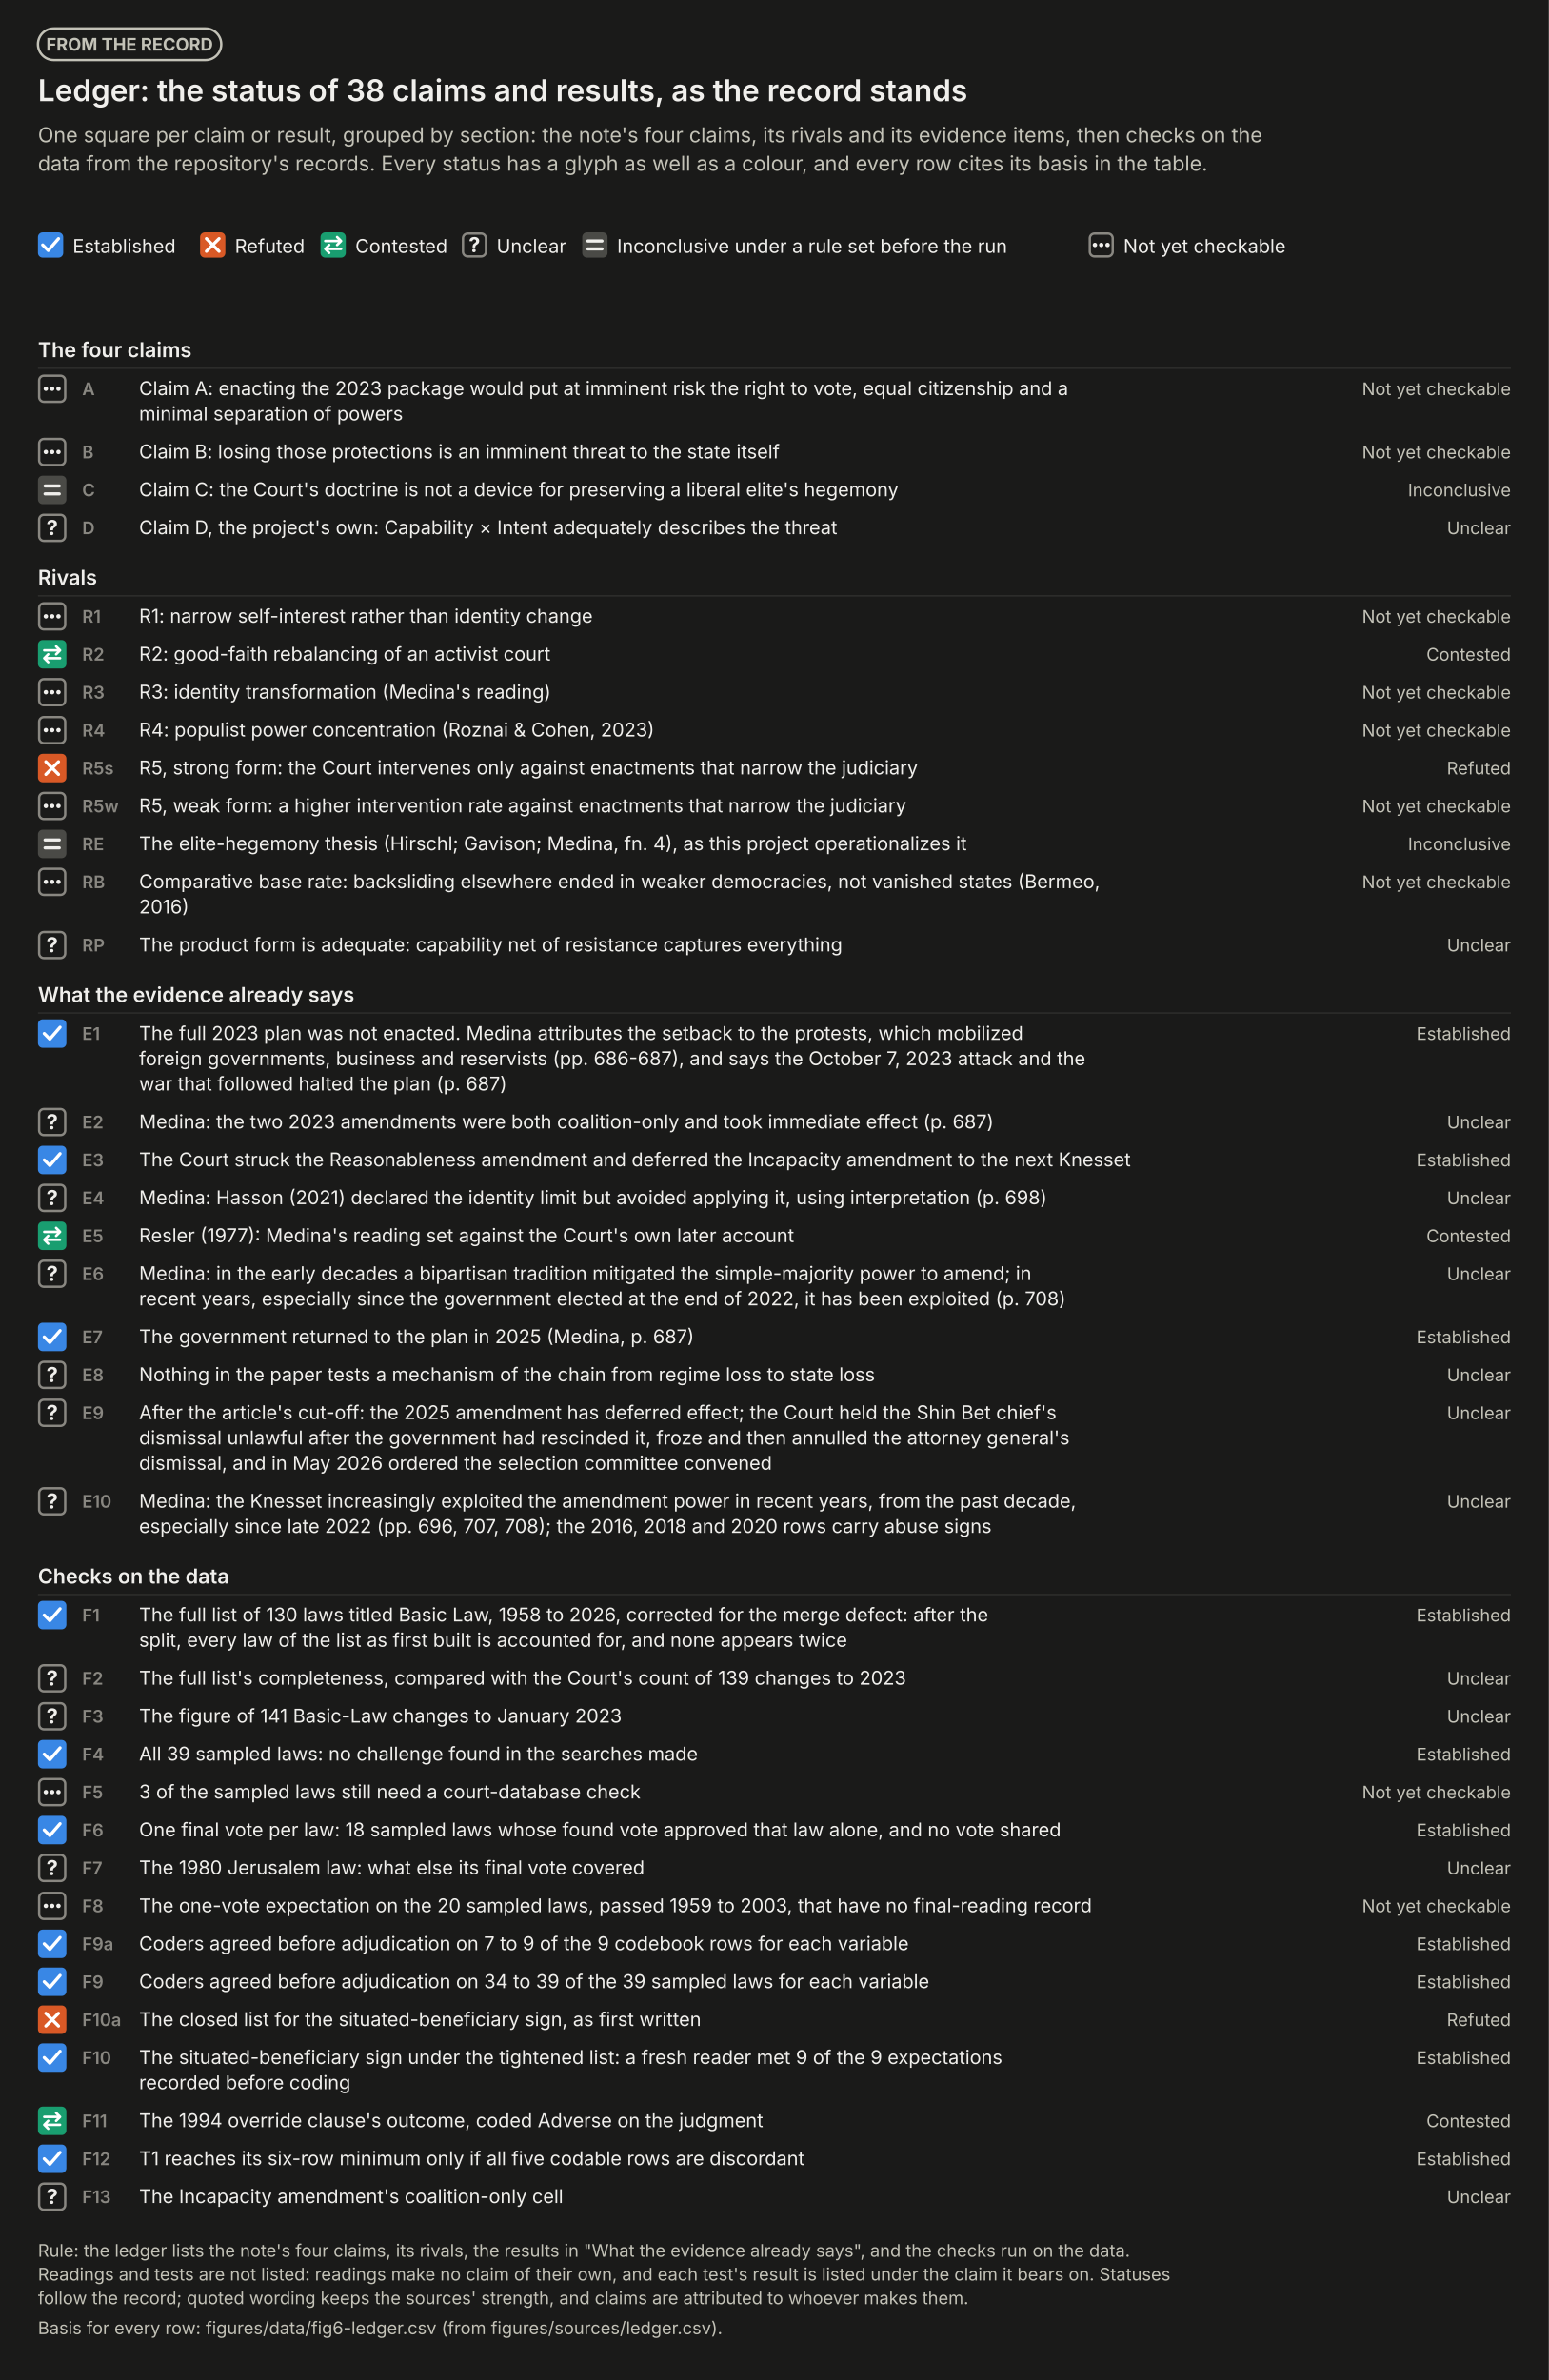
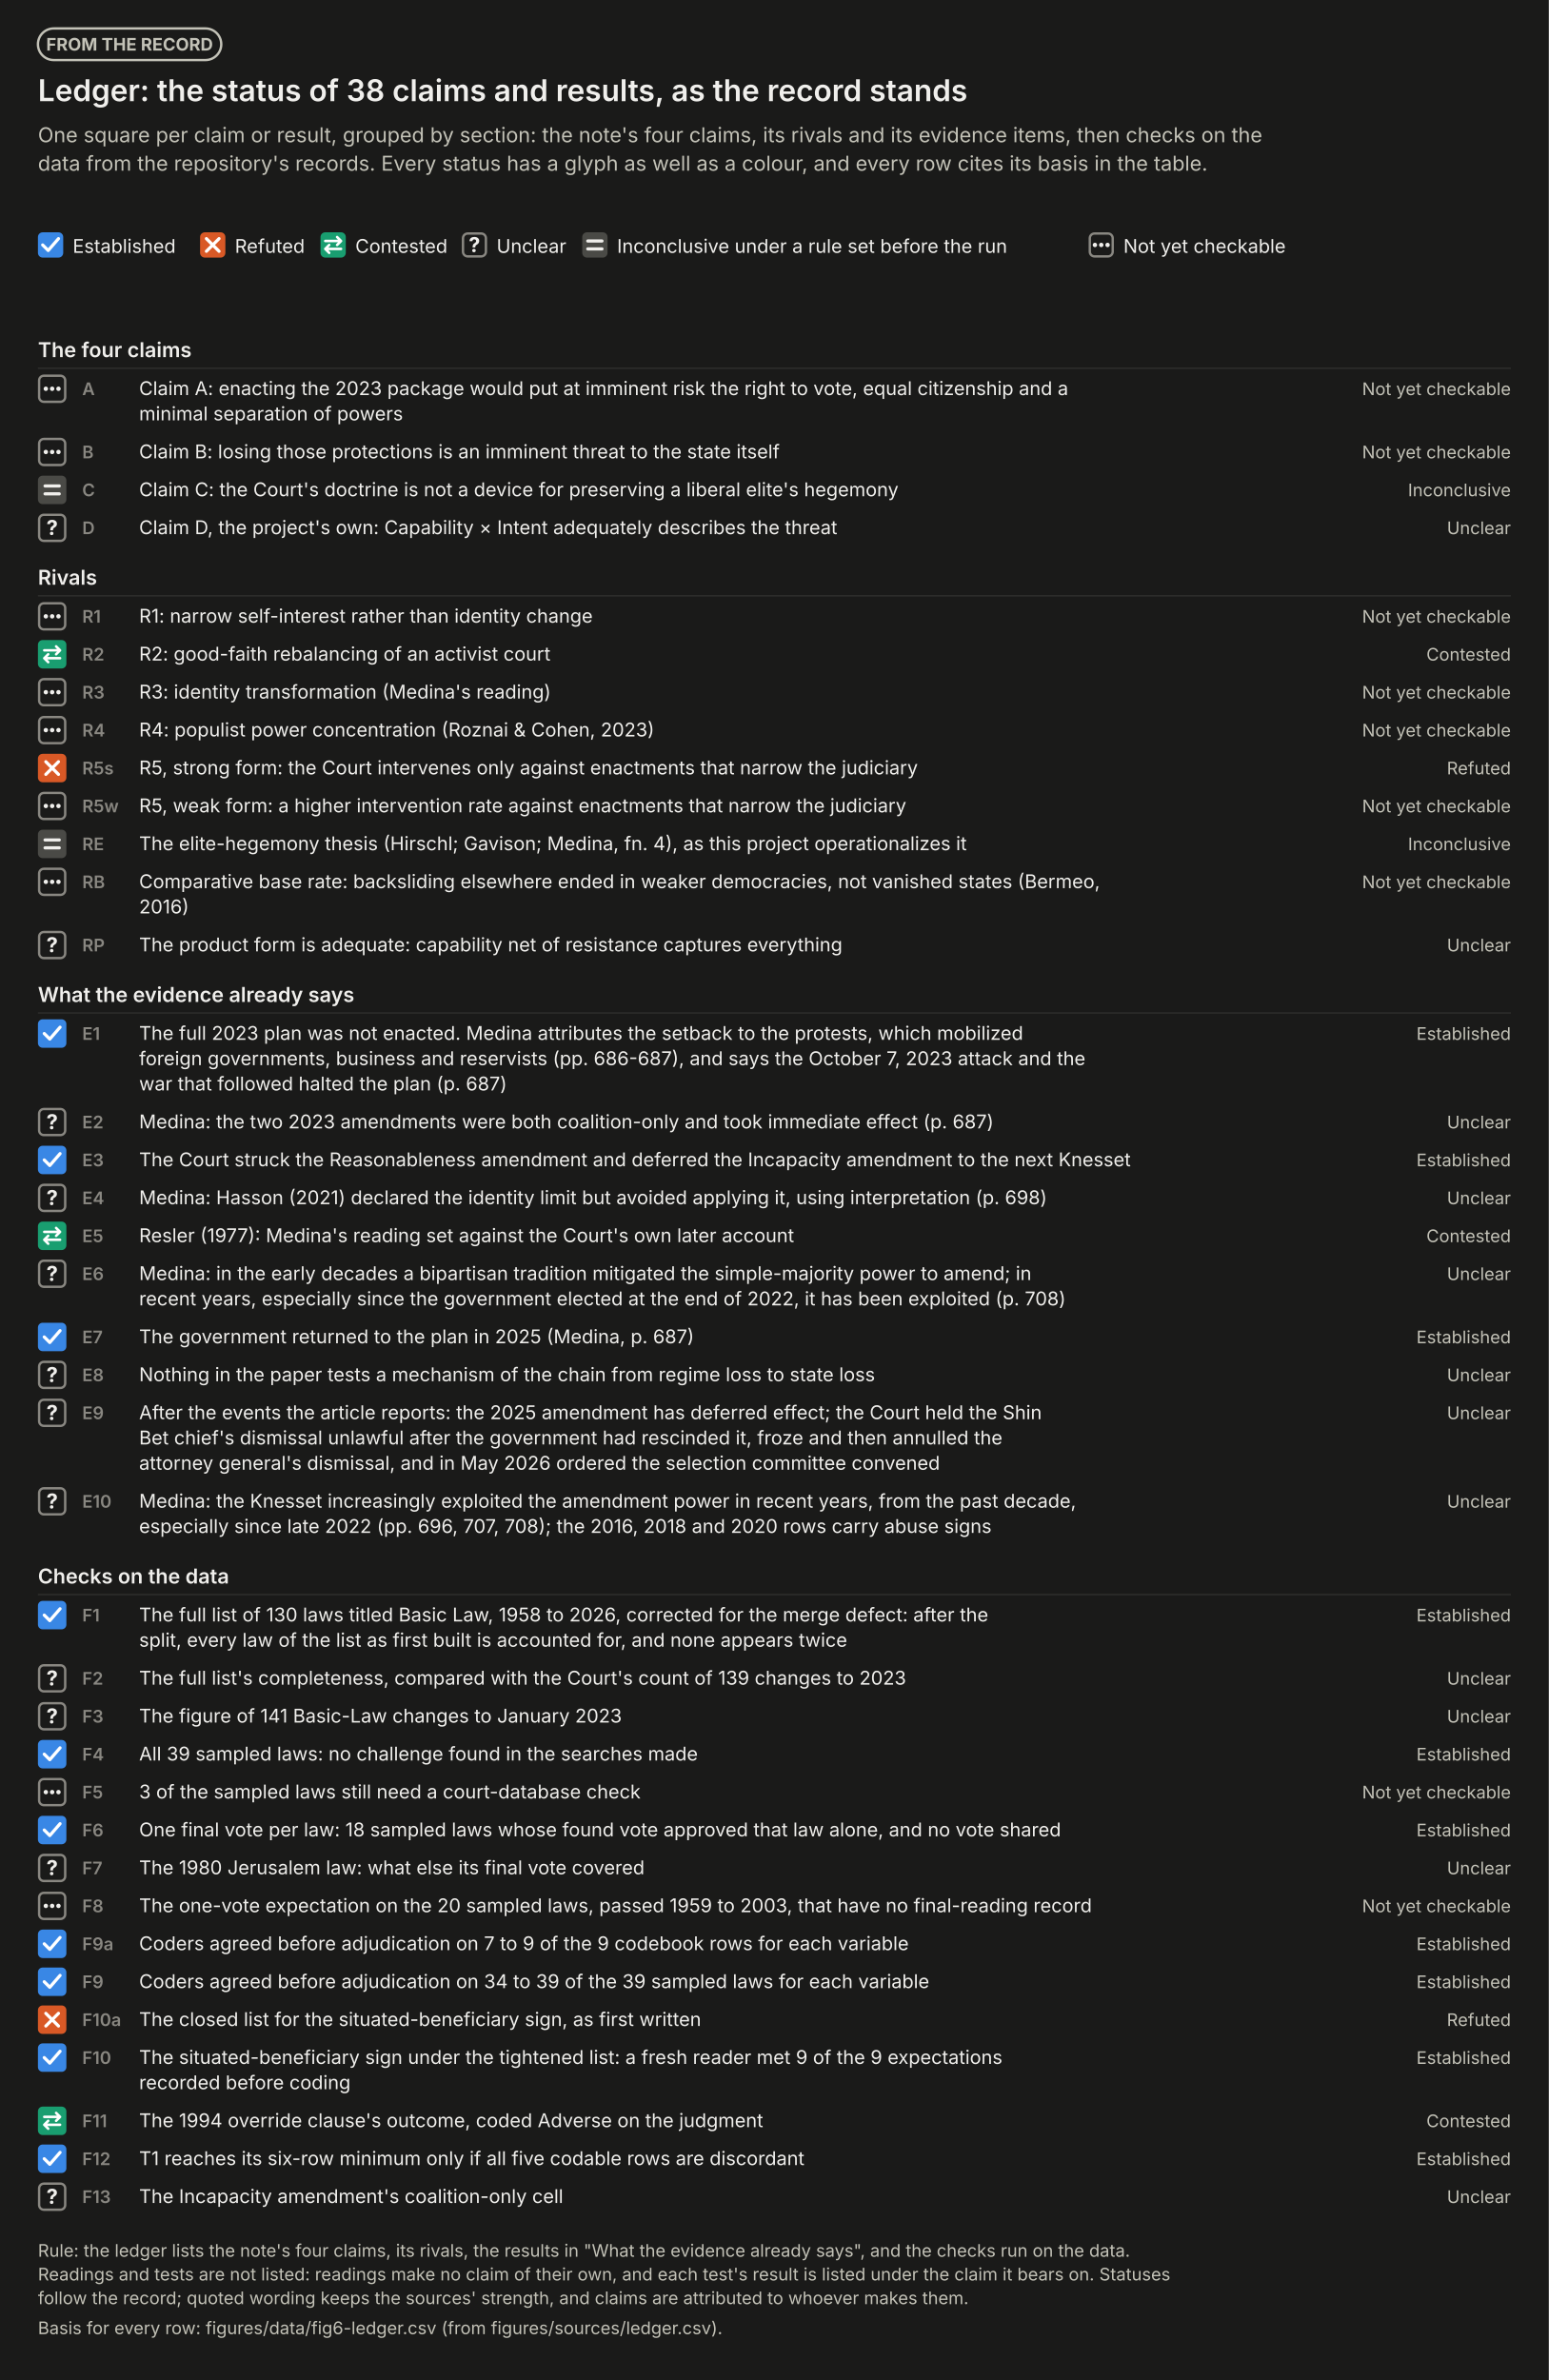
<svg xmlns="http://www.w3.org/2000/svg" width="980" height="1506" viewBox="0 0 980 1506" role="img" aria-labelledby="t d" font-family="system-ui, -apple-system, 'Segoe UI', sans-serif">
  <rect width="980" height="1506" fill="#1a1a19" />
  <rect x="24" y="18" width="116" height="20" rx="10" fill="none" stroke="#c3c2b7" stroke-width="1.5" />
  <text x="82.0" y="32.0" font-size="11" font-weight="bold" text-anchor="middle" fill="#c3c2b7">FROM THE RECORD</text>
  <text x="24.0" y="64.0" font-size="19" font-weight="600" text-anchor="start" fill="#f0efec">Ledger: the status of 38 claims and results, as the record stands</text>
  <text x="24.0" y="90.0" font-size="13" font-weight="normal" text-anchor="start" fill="#c3c2b7">One square per claim or result, grouped by section: the note's four claims, its rivals and its evidence items, then checks on the</text>
  <text x="24.0" y="108.0" font-size="13" font-weight="normal" text-anchor="start" fill="#c3c2b7">data from the repository's records. Every status has a glyph as well as a colour, and every row cites its basis in the table.</text>
  <rect x="24" y="147" width="16" height="16" rx="3" fill="#3987e5" />
  <polyline points="27.0,155.0 30.5,158.5 37.0,151.0" fill="none" stroke="#ffffff" stroke-width="2" stroke-linecap="round" stroke-linejoin="round" />
  <text x="46.0" y="160.0" font-size="12" font-weight="normal" text-anchor="start" fill="#f0efec">Established</text>
  <rect x="126.6" y="147" width="16" height="16" rx="3" fill="#d95926" />
  <path d="M130.6,151.0L138.6,159.0M138.6,151.0L130.6,159.0" stroke="#ffffff" stroke-width="2" stroke-linecap="round" />
  <text x="148.6" y="160.0" font-size="12" font-weight="normal" text-anchor="start" fill="#f0efec">Refuted</text>
  <rect x="202.8" y="147" width="16" height="16" rx="3" fill="#199e70" />
  <path d="M205.8,152.5H215.8M213.3,150.0L215.8,152.5L213.3,155.0M215.8,157.5H205.8M208.3,155.0L205.8,157.5L208.3,160.0" stroke="#ffffff" stroke-width="1.6" fill="none" stroke-linecap="round" stroke-linejoin="round" />
  <text x="224.8" y="160.0" font-size="12" font-weight="normal" text-anchor="start" fill="#f0efec">Contested</text>
  <rect x="292.95" y="147.75" width="14.5" height="14.5" rx="3" fill="none" stroke="#898781" stroke-width="1.5" />
  <text x="300.2" y="159.5" font-size="13" font-weight="bold" text-anchor="middle" fill="#f0efec">?</text>
  <text x="314.2" y="160.0" font-size="12" font-weight="normal" text-anchor="start" fill="#f0efec">Unclear</text>
  <rect x="368.4" y="147" width="16" height="16" rx="3" fill="#4a4a46" />
  <path d="M371.9,152.5H380.9M371.9,157.5H380.9" stroke="#f0efec" stroke-width="2" stroke-linecap="round" />
  <text x="390.4" y="160.0" font-size="12" font-weight="normal" text-anchor="start" fill="#f0efec">Inconclusive under a rule set before the run</text>
  <rect x="689.55" y="147.75" width="14.5" height="14.5" rx="3" fill="none" stroke="#898781" stroke-width="1.5" />
  <circle cx="692.8" cy="155.0" r="1.4" fill="#f0efec" />
  <circle cx="696.8" cy="155.0" r="1.4" fill="#f0efec" />
  <circle cx="700.8" cy="155.0" r="1.4" fill="#f0efec" />
  <text x="710.8" y="160.0" font-size="12" font-weight="normal" text-anchor="start" fill="#f0efec">Not yet checkable</text>
  <text x="24.0" y="226.0" font-size="13" font-weight="600" text-anchor="start" fill="#f0efec">The four claims</text>
  <line x1="24" x2="956" y1="233" y2="233" stroke="#2c2c2a" />
  <rect x="24.75" y="237.75" width="16.5" height="16.5" rx="3" fill="none" stroke="#898781" stroke-width="1.5" />
  <circle cx="29.0" cy="246.0" r="1.4" fill="#f0efec" />
  <circle cx="33.0" cy="246.0" r="1.4" fill="#f0efec" />
  <circle cx="37.0" cy="246.0" r="1.4" fill="#f0efec" />
  <text x="52.0" y="250.0" font-size="11" font-weight="600" text-anchor="start" fill="#898781">A</text>
  <text x="88.0" y="250.0" font-size="12" font-weight="normal" text-anchor="start" fill="#f0efec">Claim A: enacting the 2023 package would put at imminent risk the right to vote, equal citizenship and a</text>
  <text x="88.0" y="266.0" font-size="12" font-weight="normal" text-anchor="start" fill="#f0efec">minimal separation of powers</text>
  <text x="956.0" y="250.0" font-size="11" font-weight="normal" text-anchor="end" fill="#c3c2b7">Not yet checkable</text>
  <rect x="24.75" y="277.75" width="16.5" height="16.5" rx="3" fill="none" stroke="#898781" stroke-width="1.5" />
  <circle cx="29.0" cy="286.0" r="1.4" fill="#f0efec" />
  <circle cx="33.0" cy="286.0" r="1.4" fill="#f0efec" />
  <circle cx="37.0" cy="286.0" r="1.4" fill="#f0efec" />
  <text x="52.0" y="290.0" font-size="11" font-weight="600" text-anchor="start" fill="#898781">B</text>
  <text x="88.0" y="290.0" font-size="12" font-weight="normal" text-anchor="start" fill="#f0efec">Claim B: losing those protections is an imminent threat to the state itself</text>
  <text x="956.0" y="290.0" font-size="11" font-weight="normal" text-anchor="end" fill="#c3c2b7">Not yet checkable</text>
  <rect x="24" y="301" width="18" height="18" rx="3" fill="#4a4a46" />
  <path d="M28.5,307.5H37.5M28.5,312.5H37.5" stroke="#f0efec" stroke-width="2" stroke-linecap="round" />
  <text x="52.0" y="314.0" font-size="11" font-weight="600" text-anchor="start" fill="#898781">C</text>
  <text x="88.0" y="314.0" font-size="12" font-weight="normal" text-anchor="start" fill="#f0efec">Claim C: the Court's doctrine is not a device for preserving a liberal elite's hegemony</text>
  <text x="956.0" y="314.0" font-size="11" font-weight="normal" text-anchor="end" fill="#c3c2b7">Inconclusive</text>
  <rect x="24.75" y="325.75" width="16.5" height="16.5" rx="3" fill="none" stroke="#898781" stroke-width="1.5" />
  <text x="33.0" y="338.5" font-size="13" font-weight="bold" text-anchor="middle" fill="#f0efec">?</text>
  <text x="52.0" y="338.0" font-size="11" font-weight="600" text-anchor="start" fill="#898781">D</text>
  <text x="88.0" y="338.0" font-size="12" font-weight="normal" text-anchor="start" fill="#f0efec">Claim D, the project's own: Capability × Intent adequately describes the threat</text>
  <text x="956.0" y="338.0" font-size="11" font-weight="normal" text-anchor="end" fill="#c3c2b7">Unclear</text>
  <text x="24.0" y="370.0" font-size="13" font-weight="600" text-anchor="start" fill="#f0efec">Rivals</text>
  <line x1="24" x2="956" y1="377" y2="377" stroke="#2c2c2a" />
  <rect x="24.75" y="381.75" width="16.5" height="16.5" rx="3" fill="none" stroke="#898781" stroke-width="1.5" />
  <circle cx="29.0" cy="390.0" r="1.4" fill="#f0efec" />
  <circle cx="33.0" cy="390.0" r="1.4" fill="#f0efec" />
  <circle cx="37.0" cy="390.0" r="1.4" fill="#f0efec" />
  <text x="52.0" y="394.0" font-size="11" font-weight="600" text-anchor="start" fill="#898781">R1</text>
  <text x="88.0" y="394.0" font-size="12" font-weight="normal" text-anchor="start" fill="#f0efec">R1: narrow self-interest rather than identity change</text>
  <text x="956.0" y="394.0" font-size="11" font-weight="normal" text-anchor="end" fill="#c3c2b7">Not yet checkable</text>
  <rect x="24" y="405" width="18" height="18" rx="3" fill="#199e70" />
  <path d="M28.0,411.5H38.0M35.5,409.0L38.0,411.5L35.5,414.0M38.0,416.5H28.0M30.5,414.0L28.0,416.5L30.5,419.0" stroke="#ffffff" stroke-width="1.6" fill="none" stroke-linecap="round" stroke-linejoin="round" />
  <text x="52.0" y="418.0" font-size="11" font-weight="600" text-anchor="start" fill="#898781">R2</text>
  <text x="88.0" y="418.0" font-size="12" font-weight="normal" text-anchor="start" fill="#f0efec">R2: good-faith rebalancing of an activist court</text>
  <text x="956.0" y="418.0" font-size="11" font-weight="normal" text-anchor="end" fill="#c3c2b7">Contested</text>
  <rect x="24.75" y="429.75" width="16.5" height="16.5" rx="3" fill="none" stroke="#898781" stroke-width="1.5" />
  <circle cx="29.0" cy="438.0" r="1.4" fill="#f0efec" />
  <circle cx="33.0" cy="438.0" r="1.4" fill="#f0efec" />
  <circle cx="37.0" cy="438.0" r="1.4" fill="#f0efec" />
  <text x="52.0" y="442.0" font-size="11" font-weight="600" text-anchor="start" fill="#898781">R3</text>
  <text x="88.0" y="442.0" font-size="12" font-weight="normal" text-anchor="start" fill="#f0efec">R3: identity transformation (Medina's reading)</text>
  <text x="956.0" y="442.0" font-size="11" font-weight="normal" text-anchor="end" fill="#c3c2b7">Not yet checkable</text>
  <rect x="24.75" y="453.75" width="16.5" height="16.5" rx="3" fill="none" stroke="#898781" stroke-width="1.5" />
  <circle cx="29.0" cy="462.0" r="1.4" fill="#f0efec" />
  <circle cx="33.0" cy="462.0" r="1.4" fill="#f0efec" />
  <circle cx="37.0" cy="462.0" r="1.4" fill="#f0efec" />
  <text x="52.0" y="466.0" font-size="11" font-weight="600" text-anchor="start" fill="#898781">R4</text>
  <text x="88.0" y="466.0" font-size="12" font-weight="normal" text-anchor="start" fill="#f0efec">R4: populist power concentration (Roznai &amp; Cohen, 2023)</text>
  <text x="956.0" y="466.0" font-size="11" font-weight="normal" text-anchor="end" fill="#c3c2b7">Not yet checkable</text>
  <rect x="24" y="477" width="18" height="18" rx="3" fill="#d95926" />
  <path d="M29.0,482.0L37.0,490.0M37.0,482.0L29.0,490.0" stroke="#ffffff" stroke-width="2" stroke-linecap="round" />
  <text x="52.0" y="490.0" font-size="11" font-weight="600" text-anchor="start" fill="#898781">R5s</text>
  <text x="88.0" y="490.0" font-size="12" font-weight="normal" text-anchor="start" fill="#f0efec">R5, strong form: the Court intervenes only against enactments that narrow the judiciary</text>
  <text x="956.0" y="490.0" font-size="11" font-weight="normal" text-anchor="end" fill="#c3c2b7">Refuted</text>
  <rect x="24.75" y="501.75" width="16.5" height="16.5" rx="3" fill="none" stroke="#898781" stroke-width="1.5" />
  <circle cx="29.0" cy="510.0" r="1.4" fill="#f0efec" />
  <circle cx="33.0" cy="510.0" r="1.4" fill="#f0efec" />
  <circle cx="37.0" cy="510.0" r="1.4" fill="#f0efec" />
  <text x="52.0" y="514.0" font-size="11" font-weight="600" text-anchor="start" fill="#898781">R5w</text>
  <text x="88.0" y="514.0" font-size="12" font-weight="normal" text-anchor="start" fill="#f0efec">R5, weak form: a higher intervention rate against enactments that narrow the judiciary</text>
  <text x="956.0" y="514.0" font-size="11" font-weight="normal" text-anchor="end" fill="#c3c2b7">Not yet checkable</text>
  <rect x="24" y="525" width="18" height="18" rx="3" fill="#4a4a46" />
  <path d="M28.5,531.5H37.5M28.5,536.5H37.5" stroke="#f0efec" stroke-width="2" stroke-linecap="round" />
  <text x="52.0" y="538.0" font-size="11" font-weight="600" text-anchor="start" fill="#898781">RE</text>
  <text x="88.0" y="538.0" font-size="12" font-weight="normal" text-anchor="start" fill="#f0efec">The elite-hegemony thesis (Hirschl; Gavison; Medina, fn. 4), as this project operationalizes it</text>
  <text x="956.0" y="538.0" font-size="11" font-weight="normal" text-anchor="end" fill="#c3c2b7">Inconclusive</text>
  <rect x="24.75" y="549.75" width="16.5" height="16.5" rx="3" fill="none" stroke="#898781" stroke-width="1.5" />
  <circle cx="29.0" cy="558.0" r="1.4" fill="#f0efec" />
  <circle cx="33.0" cy="558.0" r="1.4" fill="#f0efec" />
  <circle cx="37.0" cy="558.0" r="1.4" fill="#f0efec" />
  <text x="52.0" y="562.0" font-size="11" font-weight="600" text-anchor="start" fill="#898781">RB</text>
  <text x="88.0" y="562.0" font-size="12" font-weight="normal" text-anchor="start" fill="#f0efec">Comparative base rate: backsliding elsewhere ended in weaker democracies, not vanished states (Bermeo,</text>
  <text x="88.0" y="578.0" font-size="12" font-weight="normal" text-anchor="start" fill="#f0efec">2016)</text>
  <text x="956.0" y="562.0" font-size="11" font-weight="normal" text-anchor="end" fill="#c3c2b7">Not yet checkable</text>
  <rect x="24.75" y="589.75" width="16.5" height="16.5" rx="3" fill="none" stroke="#898781" stroke-width="1.5" />
  <text x="33.0" y="602.5" font-size="13" font-weight="bold" text-anchor="middle" fill="#f0efec">?</text>
  <text x="52.0" y="602.0" font-size="11" font-weight="600" text-anchor="start" fill="#898781">RP</text>
  <text x="88.0" y="602.0" font-size="12" font-weight="normal" text-anchor="start" fill="#f0efec">The product form is adequate: capability net of resistance captures everything</text>
  <text x="956.0" y="602.0" font-size="11" font-weight="normal" text-anchor="end" fill="#c3c2b7">Unclear</text>
  <text x="24.0" y="634.0" font-size="13" font-weight="600" text-anchor="start" fill="#f0efec">What the evidence already says</text>
  <line x1="24" x2="956" y1="641" y2="641" stroke="#2c2c2a" />
  <rect x="24" y="645" width="18" height="18" rx="3" fill="#3987e5" />
  <polyline points="28.0,654.0 31.5,657.5 38.0,650.0" fill="none" stroke="#ffffff" stroke-width="2" stroke-linecap="round" stroke-linejoin="round" />
  <text x="52.0" y="658.0" font-size="11" font-weight="600" text-anchor="start" fill="#898781">E1</text>
  <text x="88.0" y="658.0" font-size="12" font-weight="normal" text-anchor="start" fill="#f0efec">The full 2023 plan was not enacted. Medina attributes the setback to the protests, which mobilized</text>
  <text x="88.0" y="674.0" font-size="12" font-weight="normal" text-anchor="start" fill="#f0efec">foreign governments, business and reservists (pp. 686-687), and says the October 7, 2023 attack and the</text>
  <text x="88.0" y="690.0" font-size="12" font-weight="normal" text-anchor="start" fill="#f0efec">war that followed halted the plan (p. 687)</text>
  <text x="956.0" y="658.0" font-size="11" font-weight="normal" text-anchor="end" fill="#c3c2b7">Established</text>
  <rect x="24.75" y="701.75" width="16.5" height="16.5" rx="3" fill="none" stroke="#898781" stroke-width="1.5" />
  <text x="33.0" y="714.5" font-size="13" font-weight="bold" text-anchor="middle" fill="#f0efec">?</text>
  <text x="52.0" y="714.0" font-size="11" font-weight="600" text-anchor="start" fill="#898781">E2</text>
  <text x="88.0" y="714.0" font-size="12" font-weight="normal" text-anchor="start" fill="#f0efec">Medina: the two 2023 amendments were both coalition-only and took immediate effect (p. 687)</text>
  <text x="956.0" y="714.0" font-size="11" font-weight="normal" text-anchor="end" fill="#c3c2b7">Unclear</text>
  <rect x="24" y="725" width="18" height="18" rx="3" fill="#3987e5" />
  <polyline points="28.0,734.0 31.5,737.5 38.0,730.0" fill="none" stroke="#ffffff" stroke-width="2" stroke-linecap="round" stroke-linejoin="round" />
  <text x="52.0" y="738.0" font-size="11" font-weight="600" text-anchor="start" fill="#898781">E3</text>
  <text x="88.0" y="738.0" font-size="12" font-weight="normal" text-anchor="start" fill="#f0efec">The Court struck the Reasonableness amendment and deferred the Incapacity amendment to the next Knesset</text>
  <text x="956.0" y="738.0" font-size="11" font-weight="normal" text-anchor="end" fill="#c3c2b7">Established</text>
  <rect x="24.75" y="749.75" width="16.5" height="16.5" rx="3" fill="none" stroke="#898781" stroke-width="1.5" />
  <text x="33.0" y="762.5" font-size="13" font-weight="bold" text-anchor="middle" fill="#f0efec">?</text>
  <text x="52.0" y="762.0" font-size="11" font-weight="600" text-anchor="start" fill="#898781">E4</text>
  <text x="88.0" y="762.0" font-size="12" font-weight="normal" text-anchor="start" fill="#f0efec">Medina: Hasson (2021) declared the identity limit but avoided applying it, using interpretation (p. 698)</text>
  <text x="956.0" y="762.0" font-size="11" font-weight="normal" text-anchor="end" fill="#c3c2b7">Unclear</text>
  <rect x="24" y="773" width="18" height="18" rx="3" fill="#199e70" />
  <path d="M28.0,779.5H38.0M35.5,777.0L38.0,779.5L35.5,782.0M38.0,784.5H28.0M30.5,782.0L28.0,784.5L30.5,787.0" stroke="#ffffff" stroke-width="1.6" fill="none" stroke-linecap="round" stroke-linejoin="round" />
  <text x="52.0" y="786.0" font-size="11" font-weight="600" text-anchor="start" fill="#898781">E5</text>
  <text x="88.0" y="786.0" font-size="12" font-weight="normal" text-anchor="start" fill="#f0efec">Resler (1977): Medina's reading set against the Court's own later account</text>
  <text x="956.0" y="786.0" font-size="11" font-weight="normal" text-anchor="end" fill="#c3c2b7">Contested</text>
  <rect x="24.75" y="797.75" width="16.5" height="16.5" rx="3" fill="none" stroke="#898781" stroke-width="1.5" />
  <text x="33.0" y="810.5" font-size="13" font-weight="bold" text-anchor="middle" fill="#f0efec">?</text>
  <text x="52.0" y="810.0" font-size="11" font-weight="600" text-anchor="start" fill="#898781">E6</text>
  <text x="88.0" y="810.0" font-size="12" font-weight="normal" text-anchor="start" fill="#f0efec">Medina: in the early decades a bipartisan tradition mitigated the simple-majority power to amend; in</text>
  <text x="88.0" y="826.0" font-size="12" font-weight="normal" text-anchor="start" fill="#f0efec">recent years, especially since the government elected at the end of 2022, it has been exploited (p. 708)</text>
  <text x="956.0" y="810.0" font-size="11" font-weight="normal" text-anchor="end" fill="#c3c2b7">Unclear</text>
  <rect x="24" y="837" width="18" height="18" rx="3" fill="#3987e5" />
  <polyline points="28.0,846.0 31.5,849.5 38.0,842.0" fill="none" stroke="#ffffff" stroke-width="2" stroke-linecap="round" stroke-linejoin="round" />
  <text x="52.0" y="850.0" font-size="11" font-weight="600" text-anchor="start" fill="#898781">E7</text>
  <text x="88.0" y="850.0" font-size="12" font-weight="normal" text-anchor="start" fill="#f0efec">The government returned to the plan in 2025 (Medina, p. 687)</text>
  <text x="956.0" y="850.0" font-size="11" font-weight="normal" text-anchor="end" fill="#c3c2b7">Established</text>
  <rect x="24.75" y="861.75" width="16.5" height="16.5" rx="3" fill="none" stroke="#898781" stroke-width="1.5" />
  <text x="33.0" y="874.5" font-size="13" font-weight="bold" text-anchor="middle" fill="#f0efec">?</text>
  <text x="52.0" y="874.0" font-size="11" font-weight="600" text-anchor="start" fill="#898781">E8</text>
  <text x="88.0" y="874.0" font-size="12" font-weight="normal" text-anchor="start" fill="#f0efec">Nothing in the paper tests a mechanism of the chain from regime loss to state loss</text>
  <text x="956.0" y="874.0" font-size="11" font-weight="normal" text-anchor="end" fill="#c3c2b7">Unclear</text>
  <rect x="24.75" y="885.75" width="16.5" height="16.5" rx="3" fill="none" stroke="#898781" stroke-width="1.5" />
  <text x="33.0" y="898.5" font-size="13" font-weight="bold" text-anchor="middle" fill="#f0efec">?</text>
  <text x="52.0" y="898.0" font-size="11" font-weight="600" text-anchor="start" fill="#898781">E9</text>
-   <text x="88.0" y="898.0" font-size="12" font-weight="normal" text-anchor="start" fill="#f0efec">After the article's cut-off: the 2025 amendment has deferred effect; the Court held the Shin Bet chief's</text>
-   <text x="88.0" y="914.0" font-size="12" font-weight="normal" text-anchor="start" fill="#f0efec">dismissal unlawful after the government had rescinded it, froze and then annulled the attorney general's</text>
-   <text x="88.0" y="930.0" font-size="12" font-weight="normal" text-anchor="start" fill="#f0efec">dismissal, and in May 2026 ordered the selection committee convened</text>
+   <text x="88.0" y="898.0" font-size="12" font-weight="normal" text-anchor="start" fill="#f0efec">After the events the article reports: the 2025 amendment has deferred effect; the Court held the Shin</text>
+   <text x="88.0" y="914.0" font-size="12" font-weight="normal" text-anchor="start" fill="#f0efec">Bet chief's dismissal unlawful after the government had rescinded it, froze and then annulled the</text>
+   <text x="88.0" y="930.0" font-size="12" font-weight="normal" text-anchor="start" fill="#f0efec">attorney general's dismissal, and in May 2026 ordered the selection committee convened</text>
  <text x="956.0" y="898.0" font-size="11" font-weight="normal" text-anchor="end" fill="#c3c2b7">Unclear</text>
  <rect x="24.75" y="941.75" width="16.5" height="16.5" rx="3" fill="none" stroke="#898781" stroke-width="1.5" />
  <text x="33.0" y="954.5" font-size="13" font-weight="bold" text-anchor="middle" fill="#f0efec">?</text>
  <text x="52.0" y="954.0" font-size="11" font-weight="600" text-anchor="start" fill="#898781">E10</text>
  <text x="88.0" y="954.0" font-size="12" font-weight="normal" text-anchor="start" fill="#f0efec">Medina: the Knesset increasingly exploited the amendment power in recent years, from the past decade,</text>
  <text x="88.0" y="970.0" font-size="12" font-weight="normal" text-anchor="start" fill="#f0efec">especially since late 2022 (pp. 696, 707, 708); the 2016, 2018 and 2020 rows carry abuse signs</text>
  <text x="956.0" y="954.0" font-size="11" font-weight="normal" text-anchor="end" fill="#c3c2b7">Unclear</text>
  <text x="24.0" y="1002.0" font-size="13" font-weight="600" text-anchor="start" fill="#f0efec">Checks on the data</text>
  <line x1="24" x2="956" y1="1009" y2="1009" stroke="#2c2c2a" />
  <rect x="24" y="1013" width="18" height="18" rx="3" fill="#3987e5" />
  <polyline points="28.0,1022.0 31.5,1025.5 38.0,1018.0" fill="none" stroke="#ffffff" stroke-width="2" stroke-linecap="round" stroke-linejoin="round" />
  <text x="52.0" y="1026.0" font-size="11" font-weight="600" text-anchor="start" fill="#898781">F1</text>
  <text x="88.0" y="1026.0" font-size="12" font-weight="normal" text-anchor="start" fill="#f0efec">The full list of 130 laws titled Basic Law, 1958 to 2026, corrected for the merge defect: after the</text>
  <text x="88.0" y="1042.0" font-size="12" font-weight="normal" text-anchor="start" fill="#f0efec">split, every law of the list as first built is accounted for, and none appears twice</text>
  <text x="956.0" y="1026.0" font-size="11" font-weight="normal" text-anchor="end" fill="#c3c2b7">Established</text>
  <rect x="24.75" y="1053.75" width="16.5" height="16.5" rx="3" fill="none" stroke="#898781" stroke-width="1.5" />
  <text x="33.0" y="1066.5" font-size="13" font-weight="bold" text-anchor="middle" fill="#f0efec">?</text>
  <text x="52.0" y="1066.0" font-size="11" font-weight="600" text-anchor="start" fill="#898781">F2</text>
  <text x="88.0" y="1066.0" font-size="12" font-weight="normal" text-anchor="start" fill="#f0efec">The full list's completeness, compared with the Court's count of 139 changes to 2023</text>
  <text x="956.0" y="1066.0" font-size="11" font-weight="normal" text-anchor="end" fill="#c3c2b7">Unclear</text>
  <rect x="24.75" y="1077.75" width="16.5" height="16.5" rx="3" fill="none" stroke="#898781" stroke-width="1.5" />
  <text x="33.0" y="1090.5" font-size="13" font-weight="bold" text-anchor="middle" fill="#f0efec">?</text>
  <text x="52.0" y="1090.0" font-size="11" font-weight="600" text-anchor="start" fill="#898781">F3</text>
  <text x="88.0" y="1090.0" font-size="12" font-weight="normal" text-anchor="start" fill="#f0efec">The figure of 141 Basic-Law changes to January 2023</text>
  <text x="956.0" y="1090.0" font-size="11" font-weight="normal" text-anchor="end" fill="#c3c2b7">Unclear</text>
  <rect x="24" y="1101" width="18" height="18" rx="3" fill="#3987e5" />
  <polyline points="28.0,1110.0 31.5,1113.5 38.0,1106.0" fill="none" stroke="#ffffff" stroke-width="2" stroke-linecap="round" stroke-linejoin="round" />
  <text x="52.0" y="1114.0" font-size="11" font-weight="600" text-anchor="start" fill="#898781">F4</text>
  <text x="88.0" y="1114.0" font-size="12" font-weight="normal" text-anchor="start" fill="#f0efec">All 39 sampled laws: no challenge found in the searches made</text>
  <text x="956.0" y="1114.0" font-size="11" font-weight="normal" text-anchor="end" fill="#c3c2b7">Established</text>
  <rect x="24.75" y="1125.75" width="16.5" height="16.5" rx="3" fill="none" stroke="#898781" stroke-width="1.5" />
  <circle cx="29.0" cy="1134.0" r="1.4" fill="#f0efec" />
  <circle cx="33.0" cy="1134.0" r="1.4" fill="#f0efec" />
  <circle cx="37.0" cy="1134.0" r="1.4" fill="#f0efec" />
  <text x="52.0" y="1138.0" font-size="11" font-weight="600" text-anchor="start" fill="#898781">F5</text>
  <text x="88.0" y="1138.0" font-size="12" font-weight="normal" text-anchor="start" fill="#f0efec">3 of the sampled laws still need a court-database check</text>
  <text x="956.0" y="1138.0" font-size="11" font-weight="normal" text-anchor="end" fill="#c3c2b7">Not yet checkable</text>
  <rect x="24" y="1149" width="18" height="18" rx="3" fill="#3987e5" />
  <polyline points="28.0,1158.0 31.5,1161.5 38.0,1154.0" fill="none" stroke="#ffffff" stroke-width="2" stroke-linecap="round" stroke-linejoin="round" />
  <text x="52.0" y="1162.0" font-size="11" font-weight="600" text-anchor="start" fill="#898781">F6</text>
  <text x="88.0" y="1162.0" font-size="12" font-weight="normal" text-anchor="start" fill="#f0efec">One final vote per law: 18 sampled laws whose found vote approved that law alone, and no vote shared</text>
  <text x="956.0" y="1162.0" font-size="11" font-weight="normal" text-anchor="end" fill="#c3c2b7">Established</text>
  <rect x="24.75" y="1173.75" width="16.5" height="16.5" rx="3" fill="none" stroke="#898781" stroke-width="1.5" />
  <text x="33.0" y="1186.5" font-size="13" font-weight="bold" text-anchor="middle" fill="#f0efec">?</text>
  <text x="52.0" y="1186.0" font-size="11" font-weight="600" text-anchor="start" fill="#898781">F7</text>
  <text x="88.0" y="1186.0" font-size="12" font-weight="normal" text-anchor="start" fill="#f0efec">The 1980 Jerusalem law: what else its final vote covered</text>
  <text x="956.0" y="1186.0" font-size="11" font-weight="normal" text-anchor="end" fill="#c3c2b7">Unclear</text>
  <rect x="24.75" y="1197.75" width="16.5" height="16.5" rx="3" fill="none" stroke="#898781" stroke-width="1.5" />
  <circle cx="29.0" cy="1206.0" r="1.4" fill="#f0efec" />
  <circle cx="33.0" cy="1206.0" r="1.4" fill="#f0efec" />
  <circle cx="37.0" cy="1206.0" r="1.4" fill="#f0efec" />
  <text x="52.0" y="1210.0" font-size="11" font-weight="600" text-anchor="start" fill="#898781">F8</text>
  <text x="88.0" y="1210.0" font-size="12" font-weight="normal" text-anchor="start" fill="#f0efec">The one-vote expectation on the 20 sampled laws, passed 1959 to 2003, that have no final-reading record</text>
  <text x="956.0" y="1210.0" font-size="11" font-weight="normal" text-anchor="end" fill="#c3c2b7">Not yet checkable</text>
  <rect x="24" y="1221" width="18" height="18" rx="3" fill="#3987e5" />
  <polyline points="28.0,1230.0 31.5,1233.5 38.0,1226.0" fill="none" stroke="#ffffff" stroke-width="2" stroke-linecap="round" stroke-linejoin="round" />
  <text x="52.0" y="1234.0" font-size="11" font-weight="600" text-anchor="start" fill="#898781">F9a</text>
  <text x="88.0" y="1234.0" font-size="12" font-weight="normal" text-anchor="start" fill="#f0efec">Coders agreed before adjudication on 7 to 9 of the 9 codebook rows for each variable</text>
  <text x="956.0" y="1234.0" font-size="11" font-weight="normal" text-anchor="end" fill="#c3c2b7">Established</text>
  <rect x="24" y="1245" width="18" height="18" rx="3" fill="#3987e5" />
  <polyline points="28.0,1254.0 31.5,1257.5 38.0,1250.0" fill="none" stroke="#ffffff" stroke-width="2" stroke-linecap="round" stroke-linejoin="round" />
  <text x="52.0" y="1258.0" font-size="11" font-weight="600" text-anchor="start" fill="#898781">F9</text>
  <text x="88.0" y="1258.0" font-size="12" font-weight="normal" text-anchor="start" fill="#f0efec">Coders agreed before adjudication on 34 to 39 of the 39 sampled laws for each variable</text>
  <text x="956.0" y="1258.0" font-size="11" font-weight="normal" text-anchor="end" fill="#c3c2b7">Established</text>
  <rect x="24" y="1269" width="18" height="18" rx="3" fill="#d95926" />
  <path d="M29.0,1274.0L37.0,1282.0M37.0,1274.0L29.0,1282.0" stroke="#ffffff" stroke-width="2" stroke-linecap="round" />
  <text x="52.0" y="1282.0" font-size="11" font-weight="600" text-anchor="start" fill="#898781">F10a</text>
  <text x="88.0" y="1282.0" font-size="12" font-weight="normal" text-anchor="start" fill="#f0efec">The closed list for the situated-beneficiary sign, as first written</text>
  <text x="956.0" y="1282.0" font-size="11" font-weight="normal" text-anchor="end" fill="#c3c2b7">Refuted</text>
  <rect x="24" y="1293" width="18" height="18" rx="3" fill="#3987e5" />
  <polyline points="28.0,1302.0 31.5,1305.5 38.0,1298.0" fill="none" stroke="#ffffff" stroke-width="2" stroke-linecap="round" stroke-linejoin="round" />
  <text x="52.0" y="1306.0" font-size="11" font-weight="600" text-anchor="start" fill="#898781">F10</text>
  <text x="88.0" y="1306.0" font-size="12" font-weight="normal" text-anchor="start" fill="#f0efec">The situated-beneficiary sign under the tightened list: a fresh reader met 9 of the 9 expectations</text>
  <text x="88.0" y="1322.0" font-size="12" font-weight="normal" text-anchor="start" fill="#f0efec">recorded before coding</text>
  <text x="956.0" y="1306.0" font-size="11" font-weight="normal" text-anchor="end" fill="#c3c2b7">Established</text>
  <rect x="24" y="1333" width="18" height="18" rx="3" fill="#199e70" />
  <path d="M28.0,1339.5H38.0M35.5,1337.0L38.0,1339.5L35.5,1342.0M38.0,1344.5H28.0M30.5,1342.0L28.0,1344.5L30.5,1347.0" stroke="#ffffff" stroke-width="1.6" fill="none" stroke-linecap="round" stroke-linejoin="round" />
  <text x="52.0" y="1346.0" font-size="11" font-weight="600" text-anchor="start" fill="#898781">F11</text>
  <text x="88.0" y="1346.0" font-size="12" font-weight="normal" text-anchor="start" fill="#f0efec">The 1994 override clause's outcome, coded Adverse on the judgment</text>
  <text x="956.0" y="1346.0" font-size="11" font-weight="normal" text-anchor="end" fill="#c3c2b7">Contested</text>
  <rect x="24" y="1357" width="18" height="18" rx="3" fill="#3987e5" />
  <polyline points="28.0,1366.0 31.5,1369.5 38.0,1362.0" fill="none" stroke="#ffffff" stroke-width="2" stroke-linecap="round" stroke-linejoin="round" />
  <text x="52.0" y="1370.0" font-size="11" font-weight="600" text-anchor="start" fill="#898781">F12</text>
  <text x="88.0" y="1370.0" font-size="12" font-weight="normal" text-anchor="start" fill="#f0efec">T1 reaches its six-row minimum only if all five codable rows are discordant</text>
  <text x="956.0" y="1370.0" font-size="11" font-weight="normal" text-anchor="end" fill="#c3c2b7">Established</text>
  <rect x="24.75" y="1381.75" width="16.5" height="16.5" rx="3" fill="none" stroke="#898781" stroke-width="1.5" />
  <text x="33.0" y="1394.5" font-size="13" font-weight="bold" text-anchor="middle" fill="#f0efec">?</text>
  <text x="52.0" y="1394.0" font-size="11" font-weight="600" text-anchor="start" fill="#898781">F13</text>
  <text x="88.0" y="1394.0" font-size="12" font-weight="normal" text-anchor="start" fill="#f0efec">The Incapacity amendment's coalition-only cell</text>
  <text x="956.0" y="1394.0" font-size="11" font-weight="normal" text-anchor="end" fill="#c3c2b7">Unclear</text>
  <text x="24.0" y="1428.0" font-size="11" font-weight="normal" text-anchor="start" fill="#c3c2b7">Rule: the ledger lists the note's four claims, its rivals, the results in "What the evidence already says", and the checks run on the data.</text>
  <text x="24.0" y="1443.0" font-size="11" font-weight="normal" text-anchor="start" fill="#c3c2b7">Readings and tests are not listed: readings make no claim of their own, and each test's result is listed under the claim it bears on. Statuses</text>
  <text x="24.0" y="1458.0" font-size="11" font-weight="normal" text-anchor="start" fill="#c3c2b7">follow the record; quoted wording keeps the sources' strength, and claims are attributed to whoever makes them.</text>
  <text x="24.0" y="1477.0" font-size="11" font-weight="normal" text-anchor="start" fill="#c3c2b7">Basis for every row: figures/data/fig6-ledger.csv (from figures/sources/ledger.csv).</text>
</svg>
